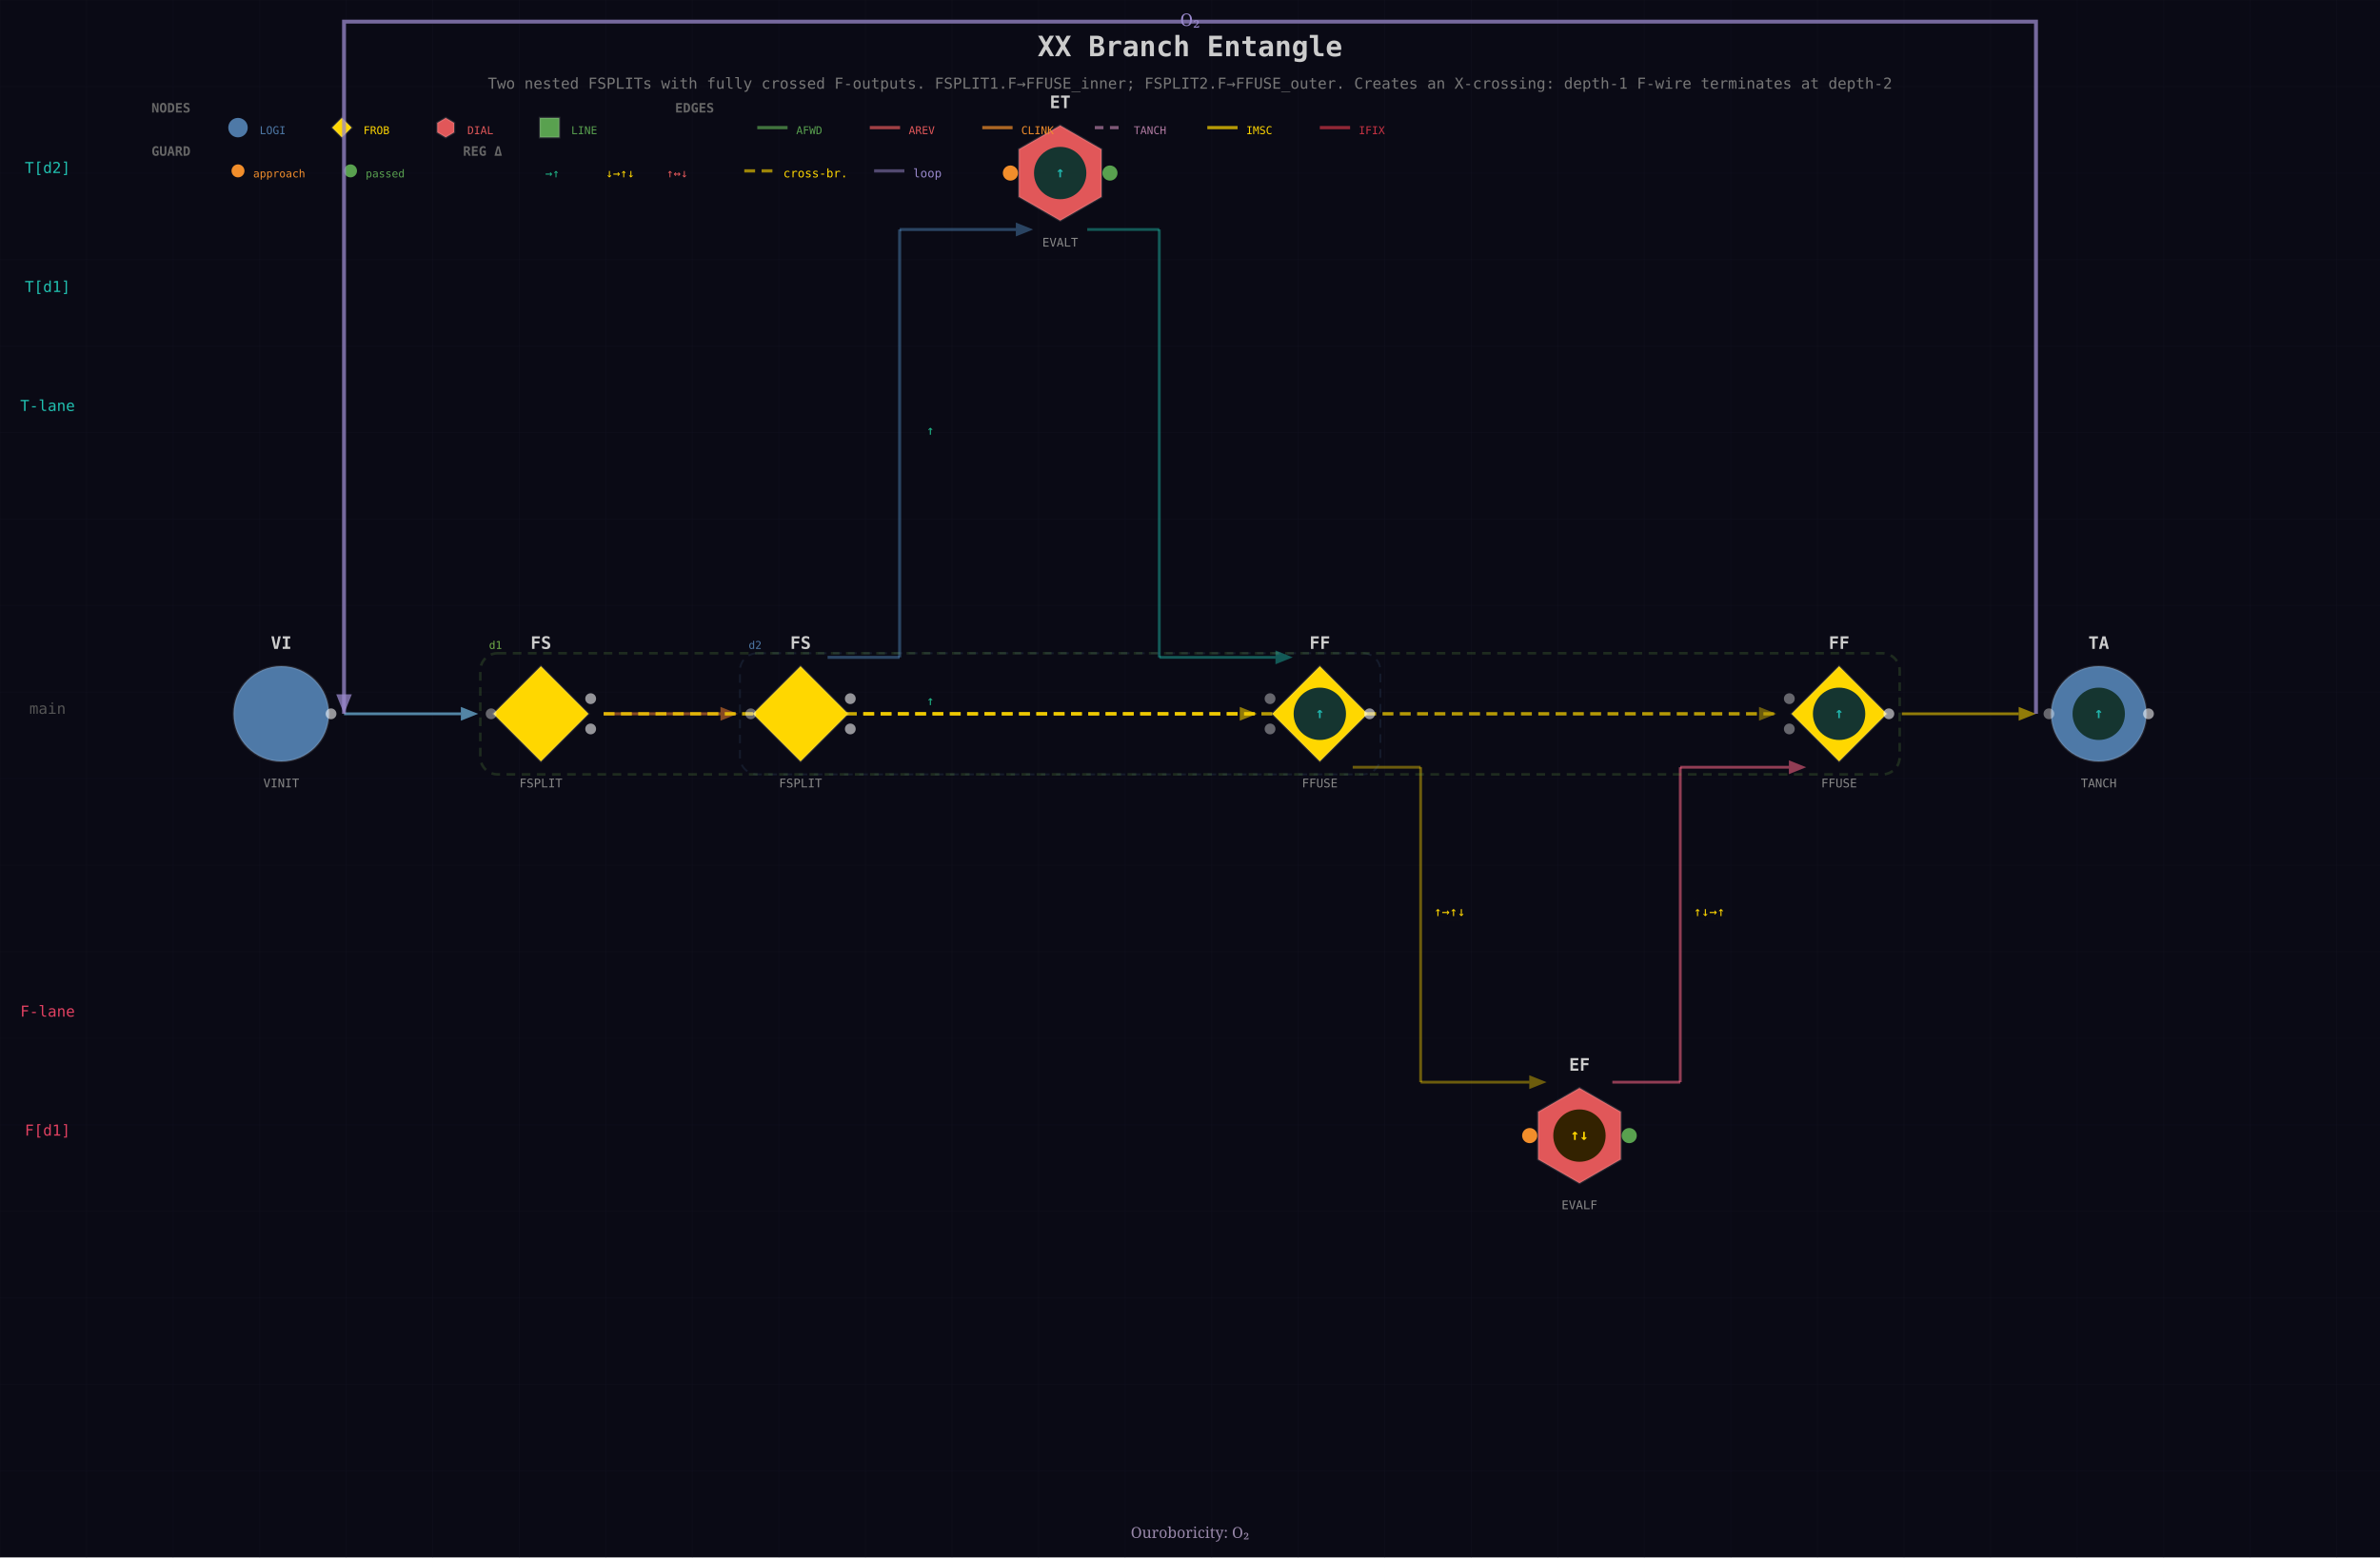
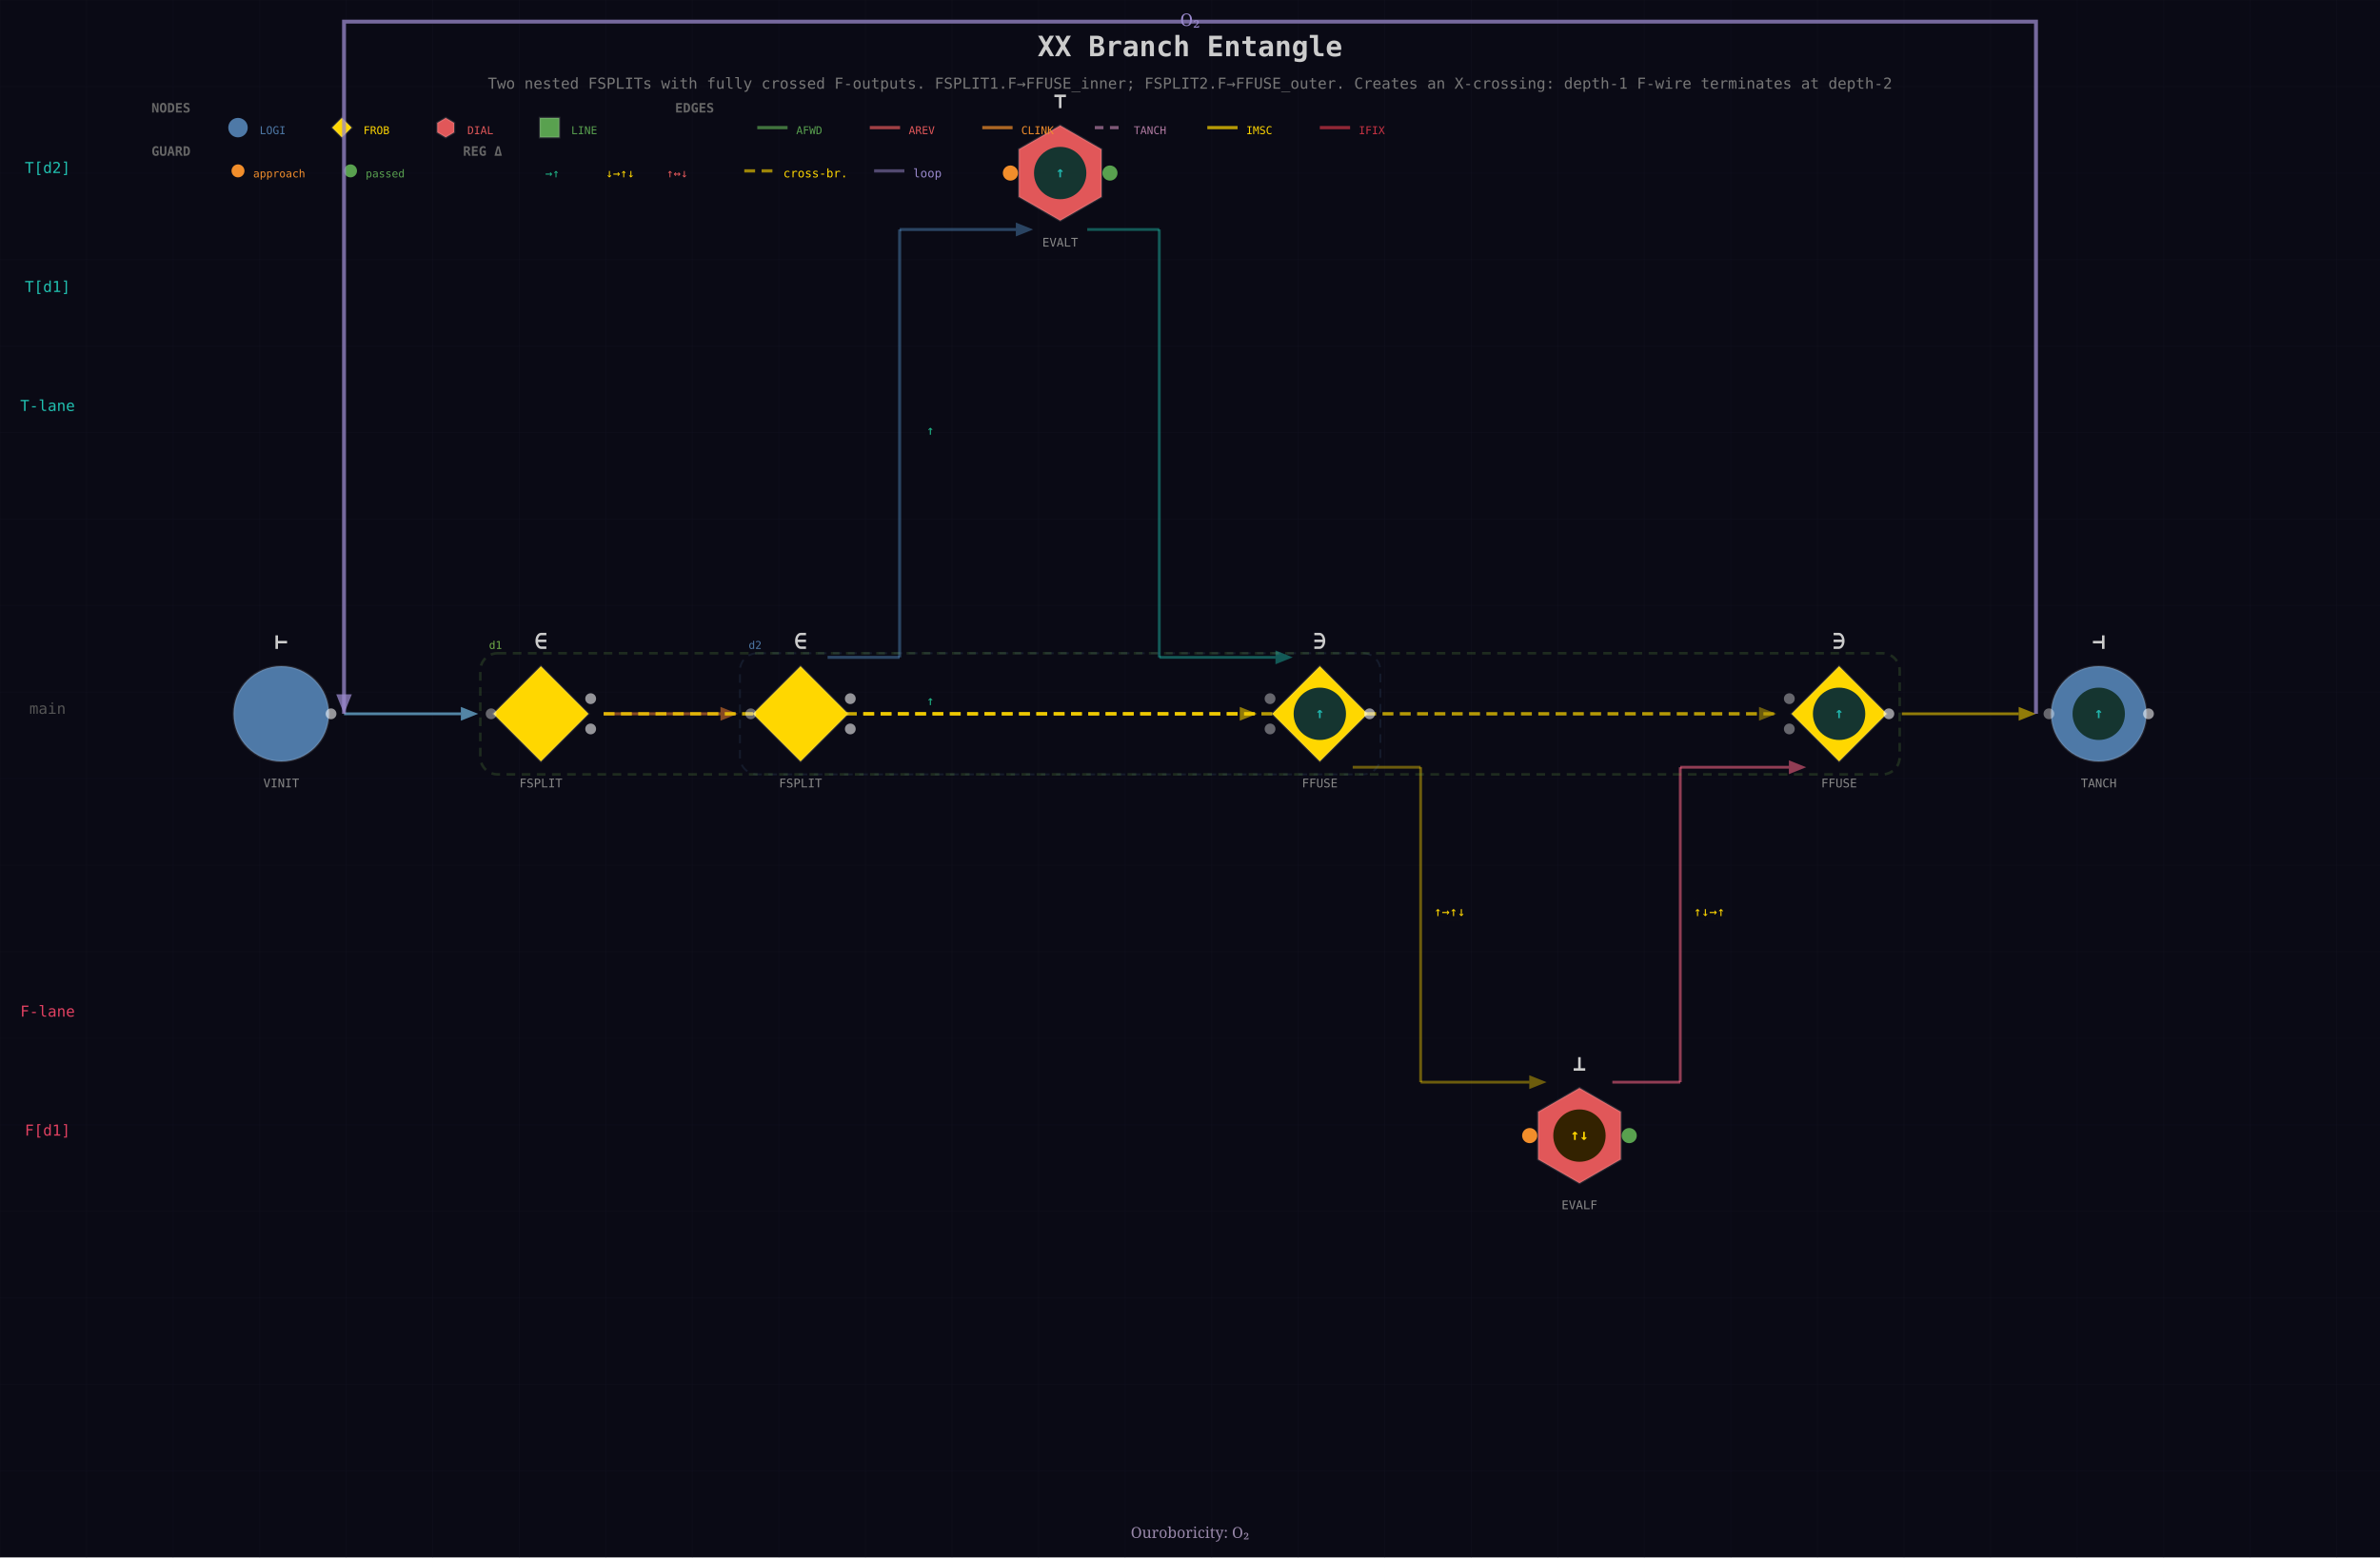
<svg xmlns="http://www.w3.org/2000/svg" viewBox="0 0 1100 720">
  <rect width="1100" height="720" fill="#0a0a15" />
  <line x1="0.0" y1="0.0" x2="0.0" y2="720.0" stroke="#151525" stroke-width="0.4" opacity="0.25" />
  <line x1="40.0" y1="0.0" x2="40.0" y2="720.0" stroke="#151525" stroke-width="0.4" opacity="0.25" />
  <line x1="80.0" y1="0.0" x2="80.0" y2="720.0" stroke="#151525" stroke-width="0.4" opacity="0.25" />
  <line x1="120.0" y1="0.0" x2="120.0" y2="720.0" stroke="#151525" stroke-width="0.4" opacity="0.25" />
  <line x1="160.0" y1="0.0" x2="160.0" y2="720.0" stroke="#151525" stroke-width="0.4" opacity="0.25" />
  <line x1="200.0" y1="0.0" x2="200.0" y2="720.0" stroke="#151525" stroke-width="0.4" opacity="0.25" />
  <line x1="240.0" y1="0.0" x2="240.0" y2="720.0" stroke="#151525" stroke-width="0.4" opacity="0.25" />
  <line x1="280.0" y1="0.0" x2="280.0" y2="720.0" stroke="#151525" stroke-width="0.4" opacity="0.25" />
  <line x1="320.0" y1="0.0" x2="320.0" y2="720.0" stroke="#151525" stroke-width="0.4" opacity="0.25" />
  <line x1="360.0" y1="0.0" x2="360.0" y2="720.0" stroke="#151525" stroke-width="0.4" opacity="0.25" />
  <line x1="400.0" y1="0.0" x2="400.0" y2="720.0" stroke="#151525" stroke-width="0.4" opacity="0.25" />
  <line x1="440.0" y1="0.0" x2="440.0" y2="720.0" stroke="#151525" stroke-width="0.4" opacity="0.25" />
  <line x1="480.0" y1="0.0" x2="480.0" y2="720.0" stroke="#151525" stroke-width="0.4" opacity="0.25" />
  <line x1="520.0" y1="0.0" x2="520.0" y2="720.0" stroke="#151525" stroke-width="0.4" opacity="0.25" />
  <line x1="560.0" y1="0.0" x2="560.0" y2="720.0" stroke="#151525" stroke-width="0.4" opacity="0.25" />
  <line x1="600.0" y1="0.0" x2="600.0" y2="720.0" stroke="#151525" stroke-width="0.4" opacity="0.25" />
  <line x1="640.0" y1="0.0" x2="640.0" y2="720.0" stroke="#151525" stroke-width="0.4" opacity="0.25" />
  <line x1="680.0" y1="0.0" x2="680.0" y2="720.0" stroke="#151525" stroke-width="0.4" opacity="0.25" />
  <line x1="720.0" y1="0.0" x2="720.0" y2="720.0" stroke="#151525" stroke-width="0.4" opacity="0.25" />
  <line x1="760.0" y1="0.0" x2="760.0" y2="720.0" stroke="#151525" stroke-width="0.4" opacity="0.25" />
  <line x1="800.0" y1="0.0" x2="800.0" y2="720.0" stroke="#151525" stroke-width="0.4" opacity="0.25" />
  <line x1="840.0" y1="0.0" x2="840.0" y2="720.0" stroke="#151525" stroke-width="0.4" opacity="0.25" />
  <line x1="880.0" y1="0.0" x2="880.0" y2="720.0" stroke="#151525" stroke-width="0.4" opacity="0.25" />
  <line x1="920.0" y1="0.0" x2="920.0" y2="720.0" stroke="#151525" stroke-width="0.4" opacity="0.25" />
  <line x1="960.0" y1="0.0" x2="960.0" y2="720.0" stroke="#151525" stroke-width="0.4" opacity="0.25" />
  <line x1="1000.0" y1="0.0" x2="1000.0" y2="720.0" stroke="#151525" stroke-width="0.4" opacity="0.25" />
  <line x1="1040.0" y1="0.0" x2="1040.0" y2="720.0" stroke="#151525" stroke-width="0.4" opacity="0.25" />
  <line x1="1080.0" y1="0.0" x2="1080.0" y2="720.0" stroke="#151525" stroke-width="0.4" opacity="0.25" />
  <line x1="0.0" y1="0.0" x2="1100.0" y2="0.0" stroke="#151525" stroke-width="0.4" opacity="0.25" />
  <line x1="0.0" y1="40.0" x2="1100.0" y2="40.0" stroke="#151525" stroke-width="0.4" opacity="0.25" />
  <line x1="0.0" y1="80.0" x2="1100.0" y2="80.0" stroke="#151525" stroke-width="0.4" opacity="0.25" />
  <line x1="0.0" y1="120.0" x2="1100.0" y2="120.0" stroke="#151525" stroke-width="0.4" opacity="0.25" />
  <line x1="0.0" y1="160.0" x2="1100.0" y2="160.0" stroke="#151525" stroke-width="0.4" opacity="0.25" />
  <line x1="0.0" y1="200.0" x2="1100.0" y2="200.0" stroke="#151525" stroke-width="0.4" opacity="0.25" />
  <line x1="0.0" y1="240.0" x2="1100.0" y2="240.0" stroke="#151525" stroke-width="0.4" opacity="0.25" />
  <line x1="0.0" y1="280.0" x2="1100.0" y2="280.0" stroke="#151525" stroke-width="0.4" opacity="0.25" />
  <line x1="0.0" y1="320.0" x2="1100.0" y2="320.0" stroke="#151525" stroke-width="0.4" opacity="0.25" />
  <line x1="0.0" y1="360.0" x2="1100.0" y2="360.0" stroke="#151525" stroke-width="0.4" opacity="0.25" />
  <line x1="0.0" y1="400.0" x2="1100.0" y2="400.0" stroke="#151525" stroke-width="0.4" opacity="0.25" />
  <line x1="0.0" y1="440.0" x2="1100.0" y2="440.0" stroke="#151525" stroke-width="0.4" opacity="0.25" />
  <line x1="0.0" y1="480.0" x2="1100.0" y2="480.0" stroke="#151525" stroke-width="0.4" opacity="0.25" />
  <line x1="0.0" y1="520.0" x2="1100.0" y2="520.0" stroke="#151525" stroke-width="0.4" opacity="0.25" />
  <line x1="0.0" y1="560.0" x2="1100.0" y2="560.0" stroke="#151525" stroke-width="0.4" opacity="0.25" />
  <line x1="0.0" y1="600.0" x2="1100.0" y2="600.0" stroke="#151525" stroke-width="0.4" opacity="0.25" />
  <line x1="0.0" y1="640.0" x2="1100.0" y2="640.0" stroke="#151525" stroke-width="0.4" opacity="0.25" />
  <line x1="0.0" y1="680.0" x2="1100.0" y2="680.0" stroke="#151525" stroke-width="0.4" opacity="0.25" />
  <text x="550.0" y="26.0" fill="#cccccc" font-size="13" text-anchor="middle" font-family="monospace" font-weight="bold">XX Branch Entangle</text>
  <text x="550.0" y="41.0" fill="#777" font-size="7" text-anchor="middle" font-family="monospace">Two nested FSPLITs with fully crossed F-outputs. FSPLIT1.F→FFUSE_inner; FSPLIT2.F→FFUSE_outer. Creates an X-crossing: depth-1 F-wire terminates at depth-2 </text>
  <text x="22.0" y="190.0" fill="#20c0b0" font-size="7" text-anchor="middle" font-family="monospace">T-lane</text>
  <text x="22.0" y="135.0" fill="#20c0b0" font-size="7" text-anchor="middle" font-family="monospace">T[d1]</text>
  <text x="22.0" y="80.0" fill="#20c0b0" font-size="7" text-anchor="middle" font-family="monospace">T[d2]</text>
  <text x="22.0" y="470.0" fill="#e04060" font-size="7" text-anchor="middle" font-family="monospace">F-lane</text>
  <text x="22.0" y="525.0" fill="#e04060" font-size="7" text-anchor="middle" font-family="monospace">F[d1]</text>
  <text x="22.0" y="330.0" fill="#555" font-size="7" text-anchor="middle" font-family="monospace">main</text>
  <line x1="159.0" y1="330.0" x2="213.0" y2="330.0" stroke="#6baed6" stroke-width="1.3" opacity="0.75" />
  <polygon points="221.0,330.0 213.0,333.2 213.0,326.8" fill="#6baed6" opacity="0.75" />
  <line x1="279.0" y1="330.0" x2="333.0" y2="330.0" stroke="#ed7d31" stroke-width="1.4" opacity="0.55" />
  <polygon points="341.0,330.0 333.0,333.2 333.0,326.8" fill="#ed7d31" opacity="0.55" />
  <line x1="279.0" y1="330.0" x2="573.0" y2="330.0" stroke="#ffd700" stroke-width="1.5" opacity="0.55" stroke-dasharray="5,3" />
  <polygon points="581.0,330.0 573.0,333.2 573.0,326.8" fill="#ffd700" opacity="0.55" />
  <line x1="279.0" y1="330.0" x2="581.0" y2="330.0" stroke="#ffd700" stroke-width="1.5" opacity="0.5" stroke-dasharray="5,3" />
  <rect x="428.0" y="318.0" width="4.0" height="10" fill="#0a0a15" opacity="0.7" rx="3" />
  <text x="430.0" y="326.0" fill="#20b888" font-size="6" text-anchor="middle" font-family="monospace">↑</text>
  <line x1="382.5" y1="303.9" x2="415.8" y2="303.9" stroke="#5b9bd5" stroke-width="1.4" opacity="0.4" />
  <line x1="415.8" y1="303.9" x2="415.8" y2="106.1" stroke="#5b9bd5" stroke-width="1.4" opacity="0.4" />
  <line x1="415.8" y1="106.1" x2="469.5" y2="106.1" stroke="#5b9bd5" stroke-width="1.4" opacity="0.4" />
  <polygon points="477.5,106.1 469.5,109.3 469.5,102.9" fill="#5b9bd5" opacity="0.4" />
  <rect x="428.0" y="193.0" width="4.0" height="10" fill="#0a0a15" opacity="0.7" rx="3" />
  <text x="430.0" y="201.0" fill="#20b888" font-size="6" text-anchor="middle" font-family="monospace">↑</text>
  <line x1="399.0" y1="330.0" x2="813.0" y2="330.0" stroke="#ffd700" stroke-width="1.5" opacity="0.4" stroke-dasharray="5,3" />
  <polygon points="821.0,330.0 813.0,333.2 813.0,326.8" fill="#ffd700" opacity="0.4" />
  <line x1="399.0" y1="330.0" x2="821.0" y2="330.0" stroke="#ffd700" stroke-width="1.5" opacity="0.5" stroke-dasharray="5,3" />
  <rect x="608.0" y="318.0" width="4.0" height="10" fill="#0a0a15" opacity="0.7" rx="3" />
  <text x="610.0" y="326.0" fill="#20b888" font-size="6" text-anchor="middle" font-family="monospace">↑</text>
  <line x1="502.5" y1="106.1" x2="535.8" y2="106.1" stroke="#20d0b8" stroke-width="1.3" opacity="0.4" />
  <line x1="535.8" y1="106.1" x2="535.8" y2="303.9" stroke="#20d0b8" stroke-width="1.3" opacity="0.4" />
  <line x1="535.8" y1="303.9" x2="589.5" y2="303.9" stroke="#20d0b8" stroke-width="1.3" opacity="0.4" />
  <polygon points="597.5,303.9 589.5,307.1 589.5,300.7" fill="#20d0b8" opacity="0.4" />
  <line x1="625.2" y1="354.7" x2="656.6" y2="354.7" stroke="#ffd700" stroke-width="1.3" opacity="0.4" />
  <line x1="656.6" y1="354.7" x2="656.6" y2="500.3" stroke="#ffd700" stroke-width="1.3" opacity="0.4" />
  <line x1="656.6" y1="500.3" x2="706.8" y2="500.3" stroke="#ffd700" stroke-width="1.3" opacity="0.4" />
  <polygon points="714.8,500.3 706.8,503.5 706.8,497.1" fill="#ffd700" opacity="0.4" />
  <rect x="662.0" y="415.5" width="16.0" height="10" fill="#0a0a15" opacity="0.7" rx="3" />
  <text x="670.0" y="423.5" fill="#ffd700" font-size="6" text-anchor="middle" font-family="monospace">↑→↑↓</text>
  <line x1="745.2" y1="500.3" x2="776.6" y2="500.3" stroke="#ff6688" stroke-width="1.3" opacity="0.55" />
  <line x1="776.6" y1="500.3" x2="776.6" y2="354.7" stroke="#ff6688" stroke-width="1.3" opacity="0.55" />
  <line x1="776.6" y1="354.7" x2="826.8" y2="354.7" stroke="#ff6688" stroke-width="1.3" opacity="0.55" />
  <polygon points="834.8,354.7 826.8,357.9 826.8,351.5" fill="#ff6688" opacity="0.55" />
  <rect x="782.0" y="415.5" width="16.0" height="10" fill="#0a0a15" opacity="0.7" rx="3" />
  <text x="790.0" y="423.5" fill="#ffd700" font-size="6" text-anchor="middle" font-family="monospace">↑↓→↑</text>
  <line x1="879.0" y1="330.0" x2="933.0" y2="330.0" stroke="#ffd700" stroke-width="1.3" opacity="0.55" />
  <polygon points="941.0,330.0 933.0,333.2 933.0,326.8" fill="#ffd700" opacity="0.55" />
  <circle cx="130.0" cy="330.0" r="22.0" fill="#4e79a7" stroke="#ffffff20" stroke-width="1.0" />
-   <text x="130.0" y="300.0" fill="#cccccc" font-size="8" text-anchor="middle" font-family="monospace" font-weight="bold">VI</text>
+   <text x="130.0" y="300.0" fill="#cccccc" font-size="10" text-anchor="middle" font-family="monospace" font-weight="bold">⊢</text>
  <text x="130.0" y="364.0" fill="#888" font-size="5.5" text-anchor="middle" font-family="monospace">VINIT</text>
  <circle cx="153.0" cy="330.0" r="2.5" fill="#ffffff90" stroke-width="0" />
  <polygon points="250.0,308.0 272.0,330 250.0,352.0 228.0,330" fill="#ffd700" stroke="#ffffff20" stroke-width="1.0" />
-   <text x="250.0" y="300.0" fill="#cccccc" font-size="8" text-anchor="middle" font-family="monospace" font-weight="bold">FS</text>
+   <text x="250.0" y="300.0" fill="#cccccc" font-size="10" text-anchor="middle" font-family="monospace" font-weight="bold">∈</text>
  <text x="250.0" y="364.0" fill="#888" font-size="5.5" text-anchor="middle" font-family="monospace">FSPLIT</text>
  <circle cx="227.0" cy="330.0" r="2.5" fill="#ffffff60" stroke-width="0" />
  <circle cx="273.0" cy="323.0" r="2.5" fill="#ffffff90" stroke-width="0" />
  <circle cx="273.0" cy="337.0" r="2.5" fill="#ffffff90" stroke-width="0" />
  <polygon points="370.0,308.0 392.0,330 370.0,352.0 348.0,330" fill="#ffd700" stroke="#ffffff20" stroke-width="1.0" />
-   <text x="370.0" y="300.0" fill="#cccccc" font-size="8" text-anchor="middle" font-family="monospace" font-weight="bold">FS</text>
+   <text x="370.0" y="300.0" fill="#cccccc" font-size="10" text-anchor="middle" font-family="monospace" font-weight="bold">∈</text>
  <text x="370.0" y="364.0" fill="#888" font-size="5.5" text-anchor="middle" font-family="monospace">FSPLIT</text>
  <circle cx="347.0" cy="330.0" r="2.5" fill="#ffffff60" stroke-width="0" />
  <circle cx="393.0" cy="323.0" r="2.5" fill="#ffffff90" stroke-width="0" />
  <circle cx="393.0" cy="337.0" r="2.5" fill="#ffffff90" stroke-width="0" />
  <polygon points="509.1,91.0 490.0,102.0 470.9,91.0 470.9,69.0 490.0,58.0 509.1,69.0" fill="#e15759" stroke="#ffffff20" stroke-width="1.0" />
  <circle cx="490.0" cy="80.0" r="12.1" fill="#153530" stroke-width="0" />
  <text x="490.0" y="82.0" fill="#20b2aa" font-size="7" text-anchor="middle" font-family="monospace" font-weight="bold">↑</text>
-   <text x="490.0" y="50.0" fill="#cccccc" font-size="8" text-anchor="middle" font-family="monospace" font-weight="bold">ET</text>
+   <text x="490.0" y="50.0" fill="#cccccc" font-size="10" text-anchor="middle" font-family="monospace" font-weight="bold">⊤</text>
  <text x="490.0" y="114.0" fill="#888" font-size="5.5" text-anchor="middle" font-family="monospace">EVALT</text>
  <circle cx="467.0" cy="80.0" r="3.5" fill="#f28e2b" stroke-width="0.8" />
  <circle cx="513.0" cy="80.0" r="3.5" fill="#59a14f" stroke-width="0.9" />
  <polygon points="610.0,308.0 632.0,330 610.0,352.0 588.0,330" fill="#ffd700" stroke="#ffffff20" stroke-width="1.0" />
  <circle cx="610.0" cy="330.0" r="12.1" fill="#153530" stroke-width="0" />
  <text x="610.0" y="332.0" fill="#20b2aa" font-size="7" text-anchor="middle" font-family="monospace" font-weight="bold">↑</text>
-   <text x="610.0" y="300.0" fill="#cccccc" font-size="8" text-anchor="middle" font-family="monospace" font-weight="bold">FF</text>
+   <text x="610.0" y="300.0" fill="#cccccc" font-size="10" text-anchor="middle" font-family="monospace" font-weight="bold">∋</text>
  <text x="610.0" y="364.0" fill="#888" font-size="5.5" text-anchor="middle" font-family="monospace">FFUSE</text>
  <circle cx="587.0" cy="323.0" r="2.5" fill="#ffffff60" stroke-width="0" />
  <circle cx="587.0" cy="337.0" r="2.5" fill="#ffffff60" stroke-width="0" />
  <circle cx="633.0" cy="330.0" r="2.5" fill="#ffffff90" stroke-width="0" />
  <polygon points="749.1,536.0 730.0,547.0 710.9,536.0 710.9,514.0 730.0,503.0 749.1,514.0" fill="#e15759" stroke="#ffffff20" stroke-width="1.0" />
  <circle cx="730.0" cy="525.0" r="12.1" fill="#332200" stroke-width="0" />
  <text x="730.0" y="527.0" fill="#ffd700" font-size="7" text-anchor="middle" font-family="monospace" font-weight="bold">↑↓</text>
-   <text x="730.0" y="495.0" fill="#cccccc" font-size="8" text-anchor="middle" font-family="monospace" font-weight="bold">EF</text>
+   <text x="730.0" y="495.0" fill="#cccccc" font-size="10" text-anchor="middle" font-family="monospace" font-weight="bold">⊥</text>
  <text x="730.0" y="559.0" fill="#888" font-size="5.5" text-anchor="middle" font-family="monospace">EVALF</text>
  <circle cx="707.0" cy="525.0" r="3.5" fill="#f28e2b" stroke-width="0.8" />
  <circle cx="753.0" cy="525.0" r="3.5" fill="#59a14f" stroke-width="0.9" />
  <polygon points="850.0,308.0 872.0,330 850.0,352.0 828.0,330" fill="#ffd700" stroke="#ffffff20" stroke-width="1.0" />
  <circle cx="850.0" cy="330.0" r="12.1" fill="#153530" stroke-width="0" />
  <text x="850.0" y="332.0" fill="#20b2aa" font-size="7" text-anchor="middle" font-family="monospace" font-weight="bold">↑</text>
-   <text x="850.0" y="300.0" fill="#cccccc" font-size="8" text-anchor="middle" font-family="monospace" font-weight="bold">FF</text>
+   <text x="850.0" y="300.0" fill="#cccccc" font-size="10" text-anchor="middle" font-family="monospace" font-weight="bold">∋</text>
  <text x="850.0" y="364.0" fill="#888" font-size="5.5" text-anchor="middle" font-family="monospace">FFUSE</text>
  <circle cx="827.0" cy="323.0" r="2.5" fill="#ffffff60" stroke-width="0" />
  <circle cx="827.0" cy="337.0" r="2.5" fill="#ffffff60" stroke-width="0" />
  <circle cx="873.0" cy="330.0" r="2.5" fill="#ffffff90" stroke-width="0" />
  <circle cx="970.0" cy="330.0" r="22.0" fill="#4e79a7" stroke="#ffffff20" stroke-width="1.0" />
  <circle cx="970.0" cy="330.0" r="12.1" fill="#153530" stroke-width="0" />
  <text x="970.0" y="332.0" fill="#20b2aa" font-size="7" text-anchor="middle" font-family="monospace" font-weight="bold">↑</text>
-   <text x="970.0" y="300.0" fill="#cccccc" font-size="8" text-anchor="middle" font-family="monospace" font-weight="bold">TA</text>
+   <text x="970.0" y="300.0" fill="#cccccc" font-size="10" text-anchor="middle" font-family="monospace" font-weight="bold">⊣</text>
  <text x="970.0" y="364.0" fill="#888" font-size="5.5" text-anchor="middle" font-family="monospace">TANCH</text>
  <circle cx="947.0" cy="330.0" r="2.5" fill="#ffffff60" stroke-width="0" />
  <circle cx="993.0" cy="330.0" r="2.5" fill="#ffffff90" stroke-width="0" />
  <text x="550.0" y="711.0" fill="#9988aa" font-size="7" text-anchor="middle" font-family="serif">Ouroboricity: O₂</text>
  <text x="70.0" y="52.0" fill="#666" font-size="6" text-anchor="start" font-family="monospace" font-weight="bold">NODES</text>
  <circle cx="110.0" cy="59.0" r="4.5" fill="#4e79a7" stroke-width="0" />
  <text x="120.0" y="62.0" fill="#4e79a7" font-size="5" text-anchor="start" font-family="monospace">LOGI</text>
  <polygon points="158,54.5 162.5,59 158,63.5 153.5,59" fill="#ffd700" stroke="#ffffff20" stroke-width="1.0" />
  <text x="168.0" y="62.0" fill="#ffd700" font-size="5" text-anchor="start" font-family="monospace">FROB</text>
  <polygon points="209.9,61.2 206.0,63.5 202.1,61.2 202.1,56.8 206.0,54.5 209.9,56.8" fill="#e15759" stroke="#ffffff20" stroke-width="1.0" />
  <text x="216.0" y="62.0" fill="#e15759" font-size="5" text-anchor="start" font-family="monospace">DIAL</text>
  <rect x="249.5" y="54.5" width="9.0" height="9.0" fill="#59a14f" stroke="#ffffff20" stroke-width="1.0" />
  <text x="264.0" y="62.0" fill="#59a14f" font-size="5" text-anchor="start" font-family="monospace">LINE</text>
  <text x="312.0" y="52.0" fill="#666" font-size="6" text-anchor="start" font-family="monospace" font-weight="bold">EDGES</text>
  <line x1="350.0" y1="59.0" x2="364.0" y2="59.0" stroke="#59a14f" stroke-width="1.5" opacity="0.7" />
  <text x="368.0" y="62.0" fill="#59a14f" font-size="5" text-anchor="start" font-family="monospace">AFWD</text>
  <line x1="402.0" y1="59.0" x2="416.0" y2="59.0" stroke="#e15759" stroke-width="1.5" opacity="0.7" />
  <text x="420.0" y="62.0" fill="#e15759" font-size="5" text-anchor="start" font-family="monospace">AREV</text>
  <line x1="454.0" y1="59.0" x2="468.0" y2="59.0" stroke="#f28e2b" stroke-width="1.5" opacity="0.7" />
  <text x="472.0" y="62.0" fill="#f28e2b" font-size="5" text-anchor="start" font-family="monospace">CLINK</text>
  <line x1="506.0" y1="59.0" x2="520.0" y2="59.0" stroke="#b07aa1" stroke-width="1.5" opacity="0.7" stroke-dasharray="4,3" />
  <text x="524.0" y="62.0" fill="#b07aa1" font-size="5" text-anchor="start" font-family="monospace">TANCH</text>
  <line x1="558.0" y1="59.0" x2="572.0" y2="59.0" stroke="#ffd700" stroke-width="1.5" opacity="0.7" />
  <text x="576.0" y="62.0" fill="#ffd700" font-size="5" text-anchor="start" font-family="monospace">IMSC</text>
  <line x1="610.0" y1="59.0" x2="624.0" y2="59.0" stroke="#cc3344" stroke-width="1.5" opacity="0.7" />
  <text x="628.0" y="62.0" fill="#cc3344" font-size="5" text-anchor="start" font-family="monospace">IFIX</text>
  <text x="70.0" y="72.0" fill="#666" font-size="6" text-anchor="start" font-family="monospace" font-weight="bold">GUARD</text>
  <circle cx="110.0" cy="79.0" r="3.0" fill="#f28e2b" stroke-width="0.8" />
  <text x="117.0" y="82.0" fill="#f28e2b" font-size="5" text-anchor="start" font-family="monospace">approach</text>
  <circle cx="162.0" cy="79.0" r="3.0" fill="#59a14f" stroke-width="0.9" />
  <text x="169.0" y="82.0" fill="#59a14f" font-size="5" text-anchor="start" font-family="monospace">passed</text>
  <text x="214.0" y="72.0" fill="#666" font-size="6" text-anchor="start" font-family="monospace" font-weight="bold">REG Δ</text>
  <text x="252.0" y="82.0" fill="#20b888" font-size="5.5" text-anchor="start" font-family="monospace">→↑</text>
  <text x="280.0" y="82.0" fill="#ffd700" font-size="5.5" text-anchor="start" font-family="monospace">↓→↑↓</text>
  <text x="308.0" y="82.0" fill="#e15759" font-size="5.5" text-anchor="start" font-family="monospace">↑↔↓</text>
  <line x1="344.0" y1="79.0" x2="358.0" y2="79.0" stroke="#ffd700" stroke-width="1.5" opacity="0.6" stroke-dasharray="5,3" />
  <text x="362.0" y="82.0" fill="#ffd700" font-size="5.5" text-anchor="start" font-family="monospace">cross-br.</text>
  <line x1="404.0" y1="79.0" x2="418.0" y2="79.0" stroke="#9988cc" stroke-width="1.5" opacity="0.5" />
  <text x="422.0" y="82.0" fill="#9988cc" font-size="5.5" text-anchor="start" font-family="monospace">loop</text>
  <rect x="342.0" y="302" width="296.0" height="56" fill="none" stroke="#4e79a7" stroke-width="0.9" opacity="0.15" rx="8" ry="8" stroke-dasharray="4,3" />
  <text x="346.0" y="300.0" fill="#4e79a7" font-size="5" text-anchor="start" font-family="monospace">d2</text>
  <rect x="222.0" y="302" width="656.0" height="56" fill="none" stroke="#70ad47" stroke-width="1.2" opacity="0.2" rx="8" ry="8" stroke-dasharray="4,3" />
  <text x="226.0" y="300.0" fill="#70ad47" font-size="5" text-anchor="start" font-family="monospace">d1</text>
  <path d="M941.0,330.0 L941.0,10.0 L159.0,10.0 L159.0,330.0" fill="none" stroke="#9988cc" stroke-width="1.8" opacity="0.75" />
  <polygon points="159.0,330.0 155.4,321.0 162.6,321.0" fill="#9988cc" opacity="0.75" />
  <text x="550.0" y="12.0" fill="#9988cc" font-size="8" text-anchor="middle" font-family="serif">O₂</text>
</svg>
